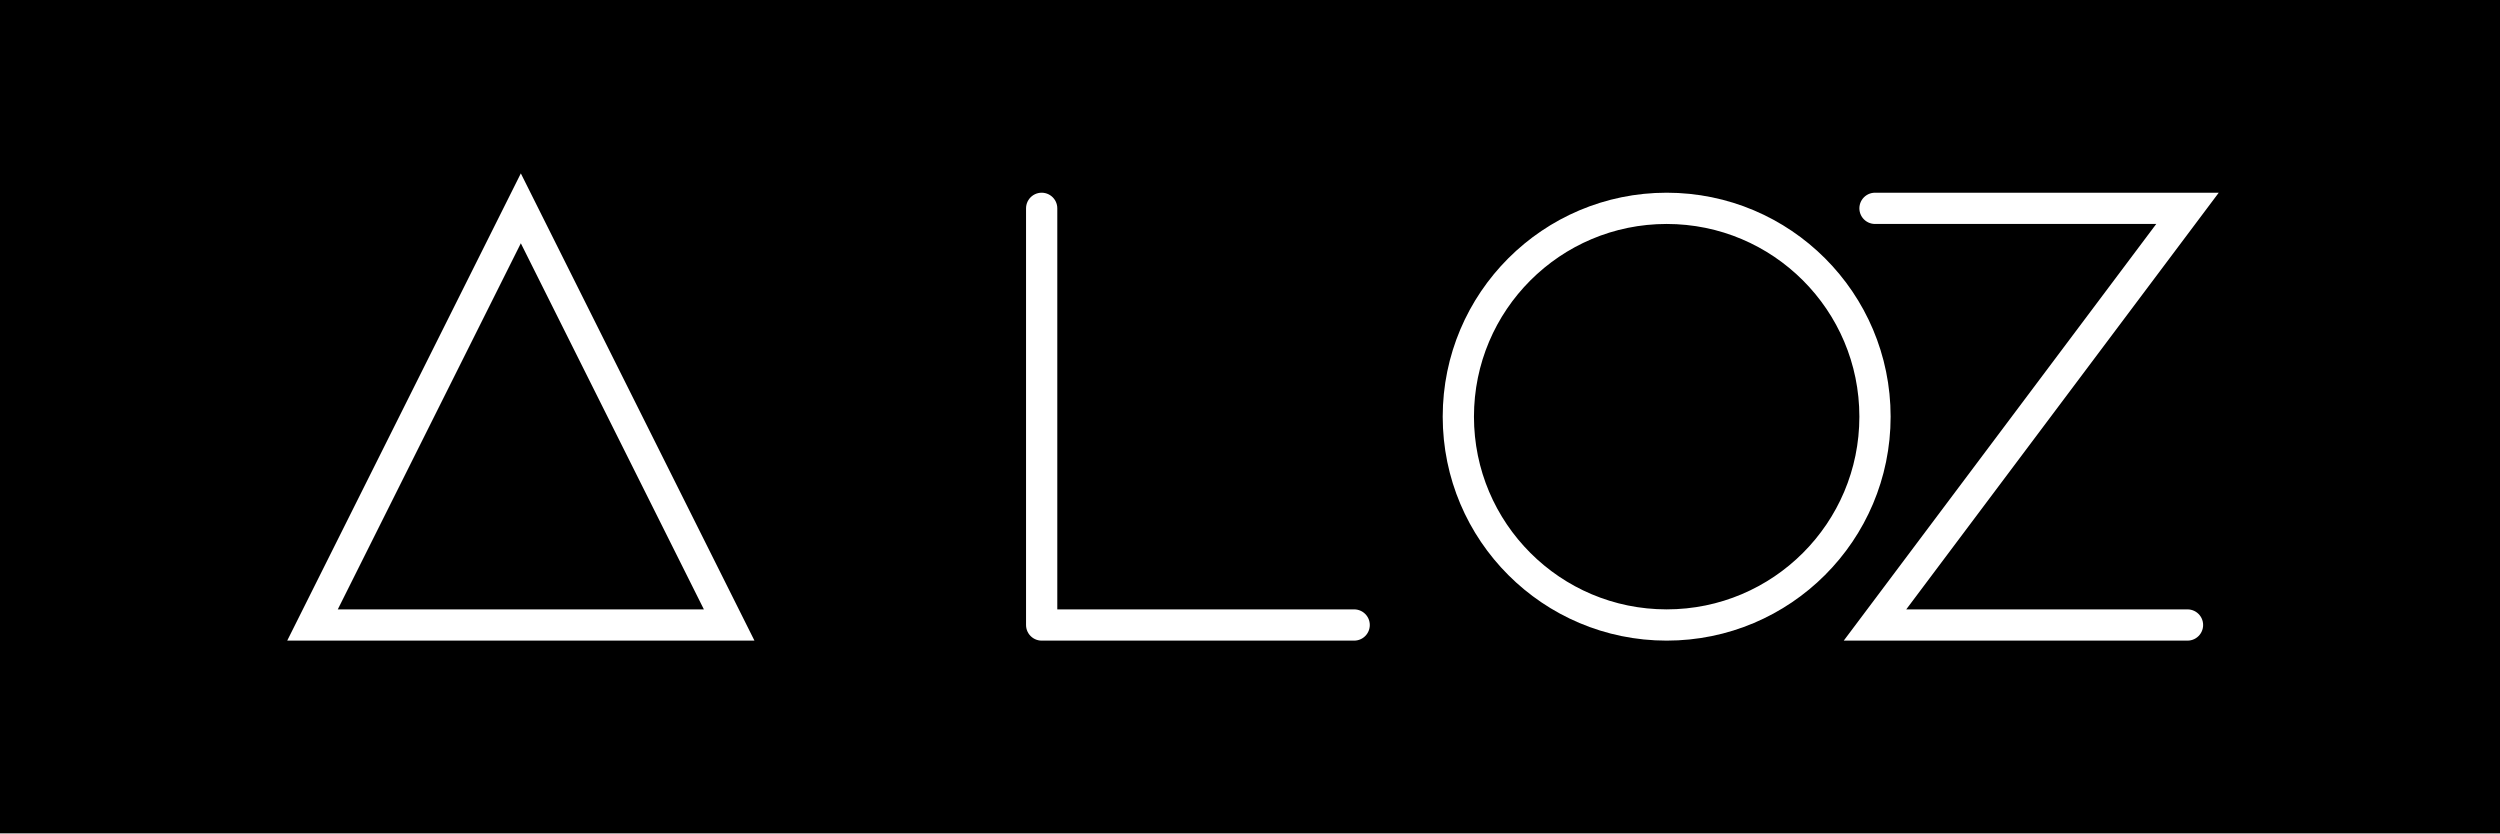
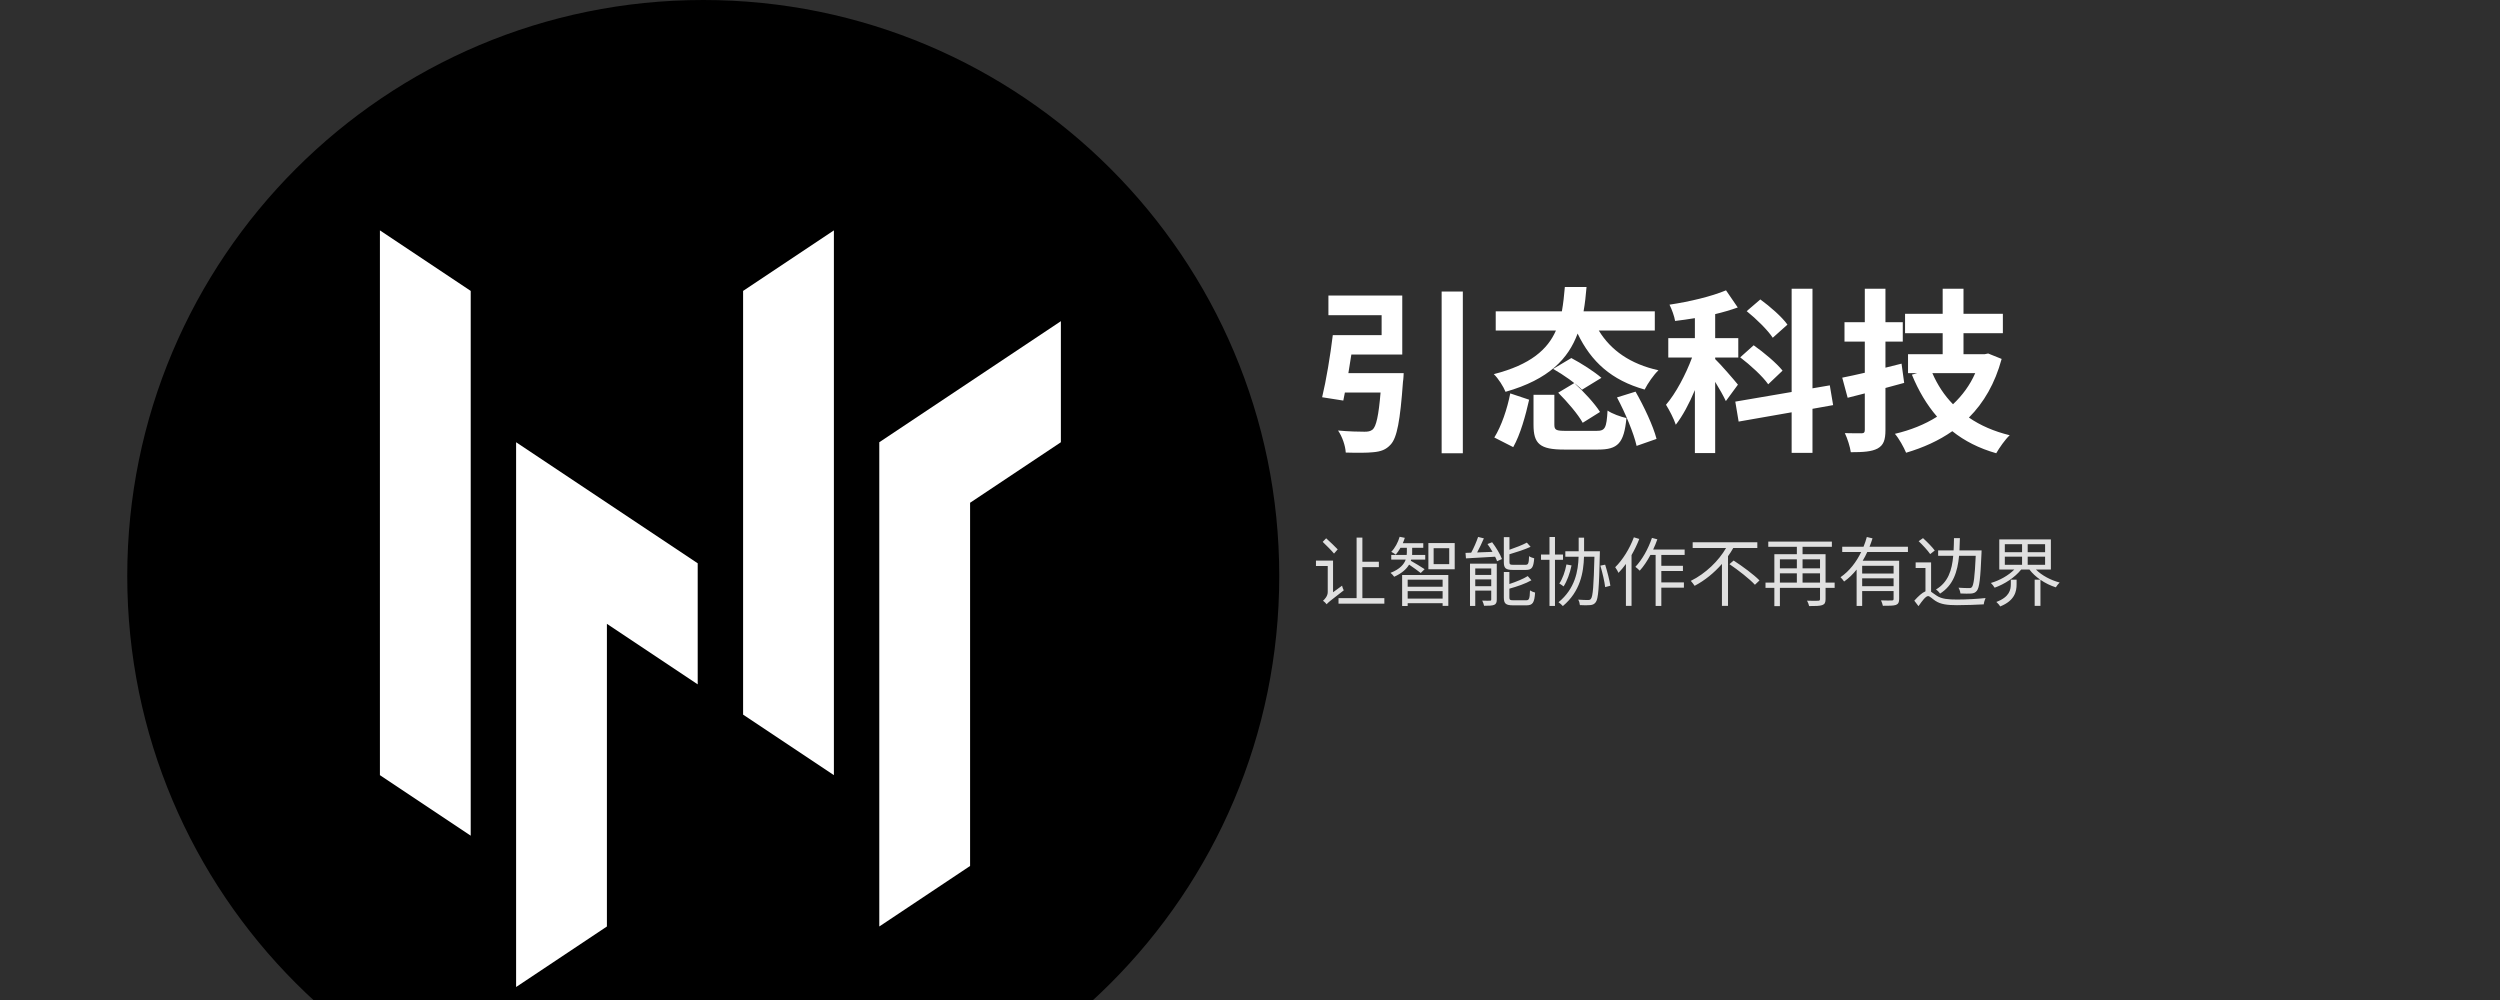
- <svg xmlns="http://www.w3.org/2000/svg" width="480" height="160" viewBox="0 0 480 160">
-   <rect width="100%" height="100%" fill="#000" />
-   <g stroke="#fff" stroke-width="6" fill="none" stroke-linecap="round">
-     <path d="M60 120 L100 40 L140 120 Z" />
-     <path d="M200 40 L200 120 M200 120 L260 120" />
-     <circle cx="320" cy="80" r="40" />
-     <path d="M360 40 L420 40 L360 120 L420 120" />
+ <svg xmlns="http://www.w3.org/2000/svg" viewBox="0 0 2000 800">
+   <defs>
+     <style>
+       .logo-shape { fill: #ffffff; }
+       .text-cn { fill: #ffffff; font-family: "Arial", sans-serif; font-size: 140px; font-weight: 600; }
+       .text-slogan { fill: #ffffff; font-family: "Arial", sans-serif; font-size: 60px; opacity: 0.85; }
+     </style>
+   </defs>
+   <rect width="100%" height="100%" fill="#2f2f2f" />
+   <g transform="translate(100, 0) scale(0.9)">
+     <circle cx="514" cy="512" r="512" fill="#000" />
+     <polygon class="logo-shape" points="347.65 877.34 428.36 823.54 428.36 554.51 509.07 608.32 509.07 500.71 347.65 393.1 347.65 877.34" />
+     <polygon class="logo-shape" points="549.42 635.22 630.13 689.02 630.13 204.78 549.42 258.59 549.42 635.22" />
+     <polygon class="logo-shape" points="670.48 393.1 670.48 823.54 751.19 769.73 751.19 446.9 831.89 393.1 831.89 285.49 670.48 393.1" />
+     <polygon class="logo-shape" points="226.59 689.02 307.3 742.83 307.3 258.59 226.59 204.78 226.59 689.02" />
  </g>
+   <text x="1050" y="350" class="text-cn">引态科技</text>
+   <text x="1050" y="480" class="text-slogan">让智能协作不再有边界</text>
</svg>
